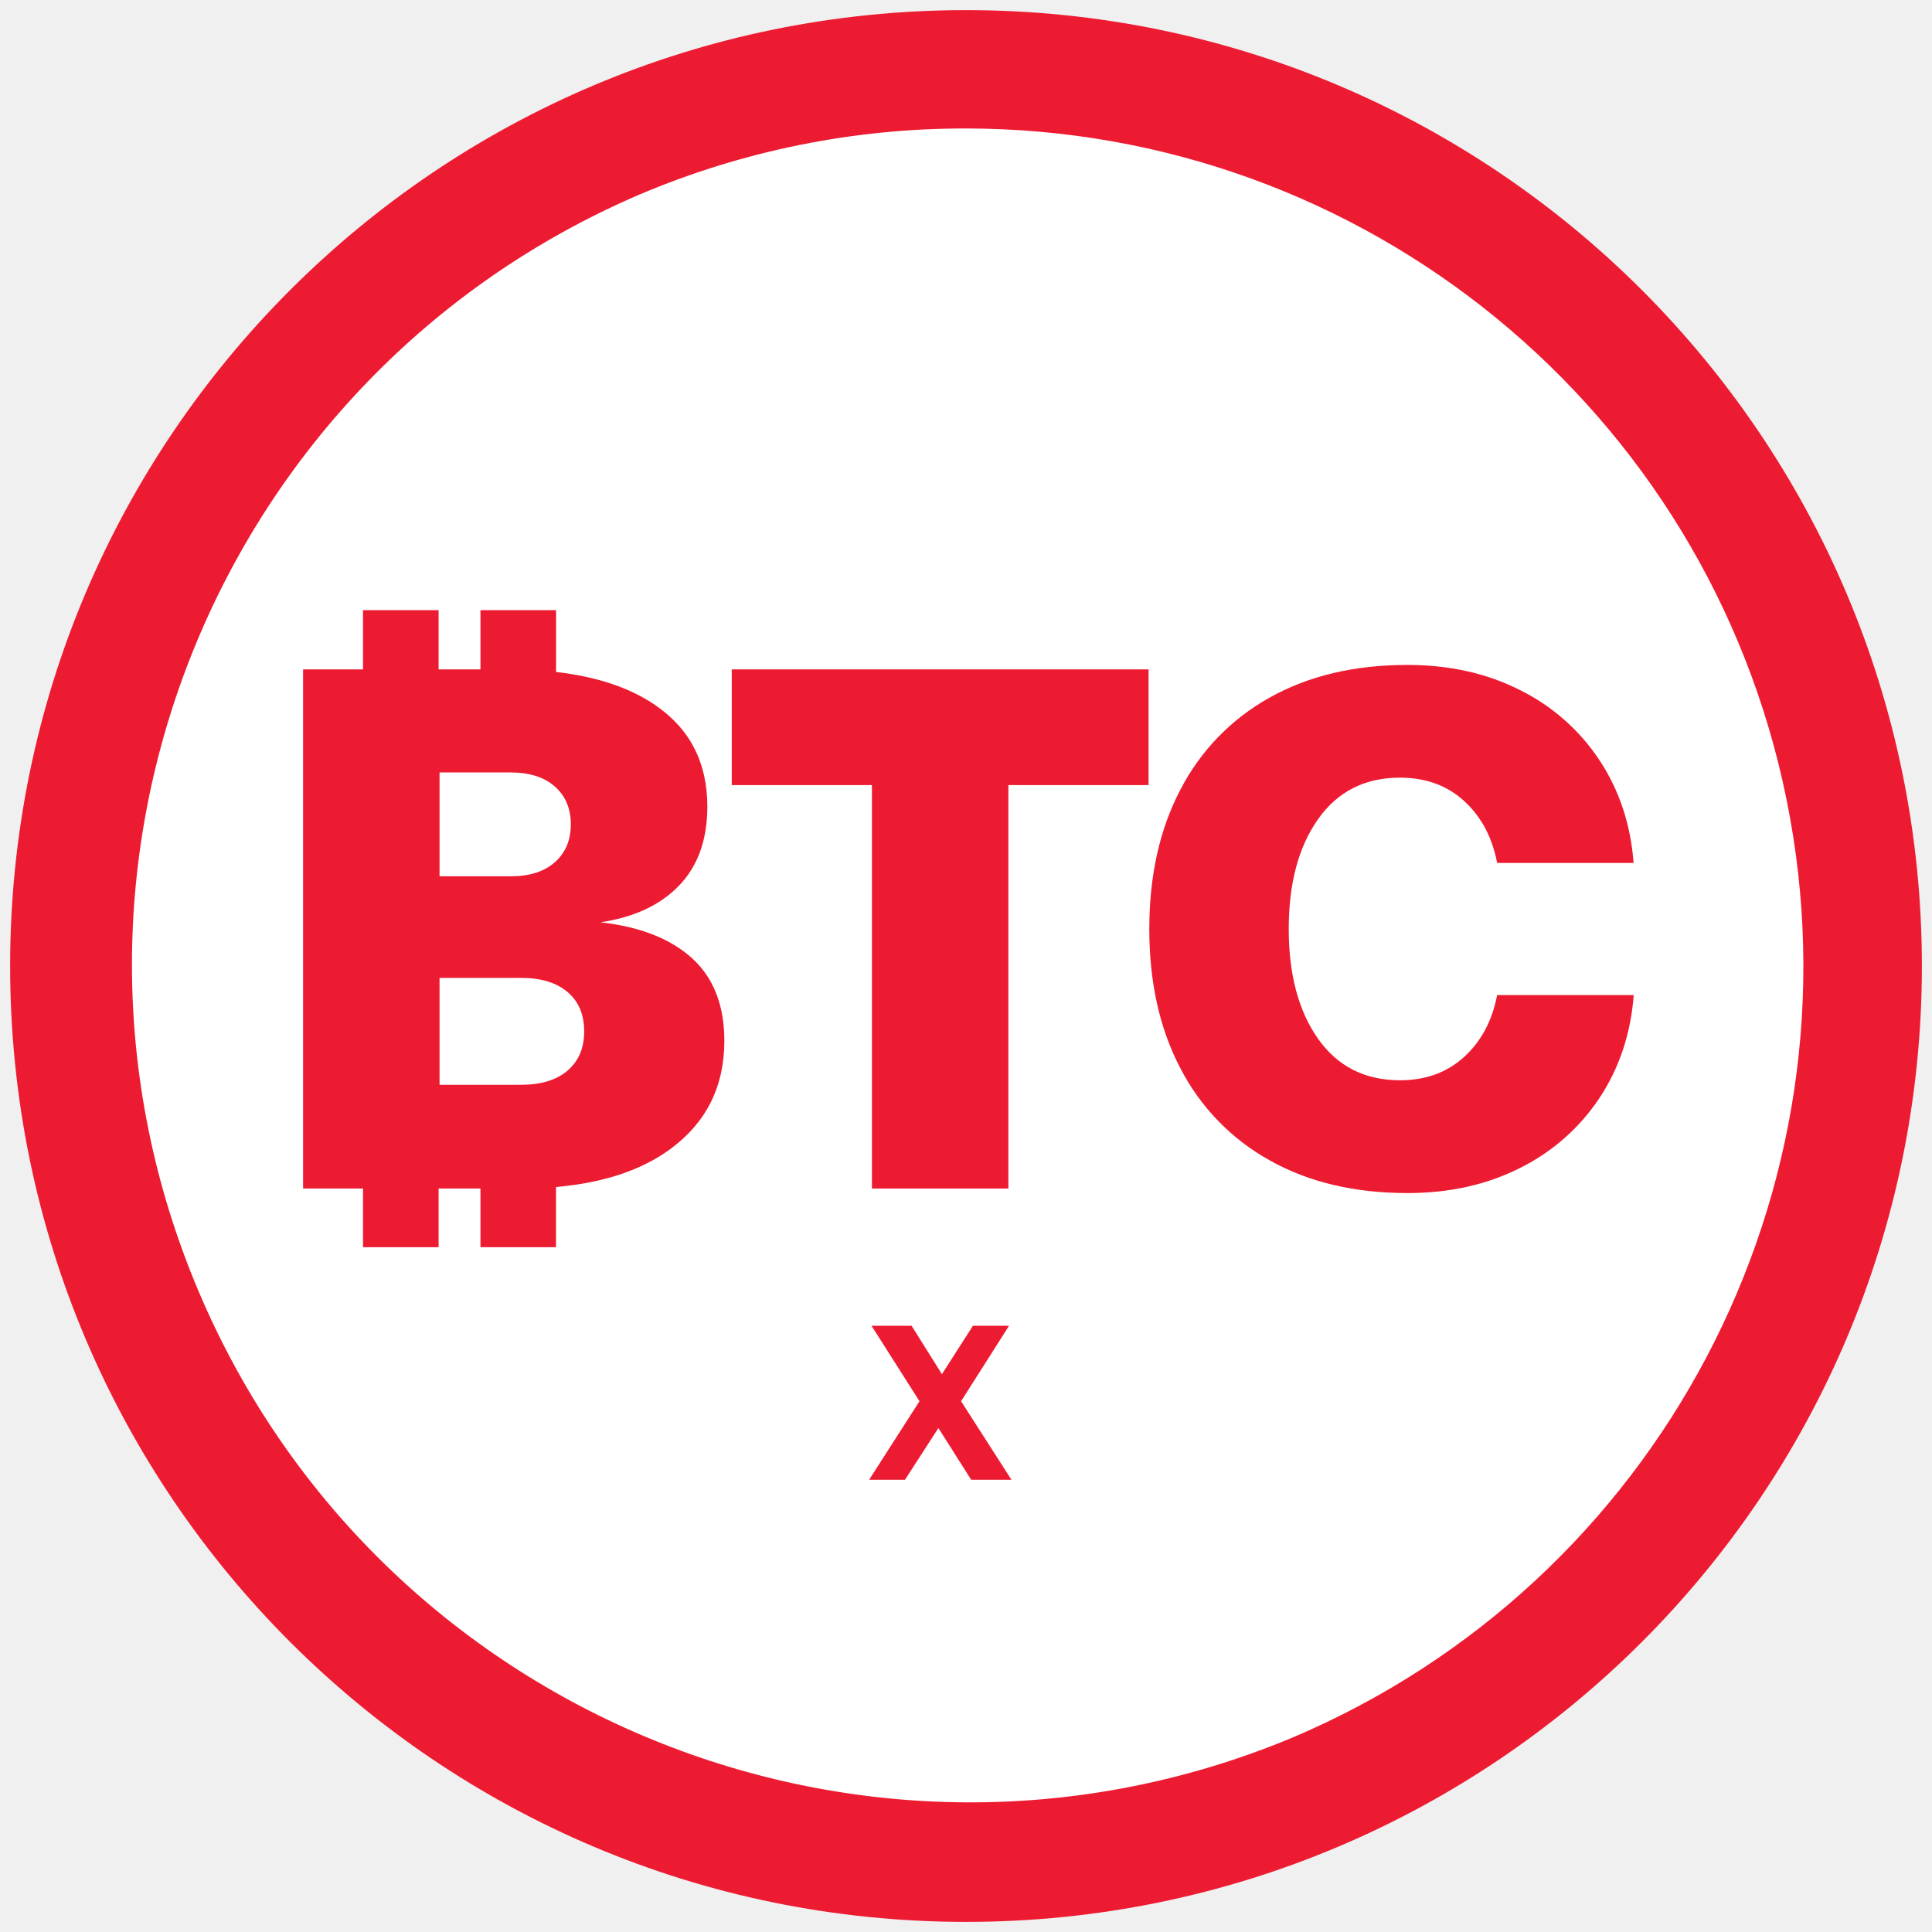
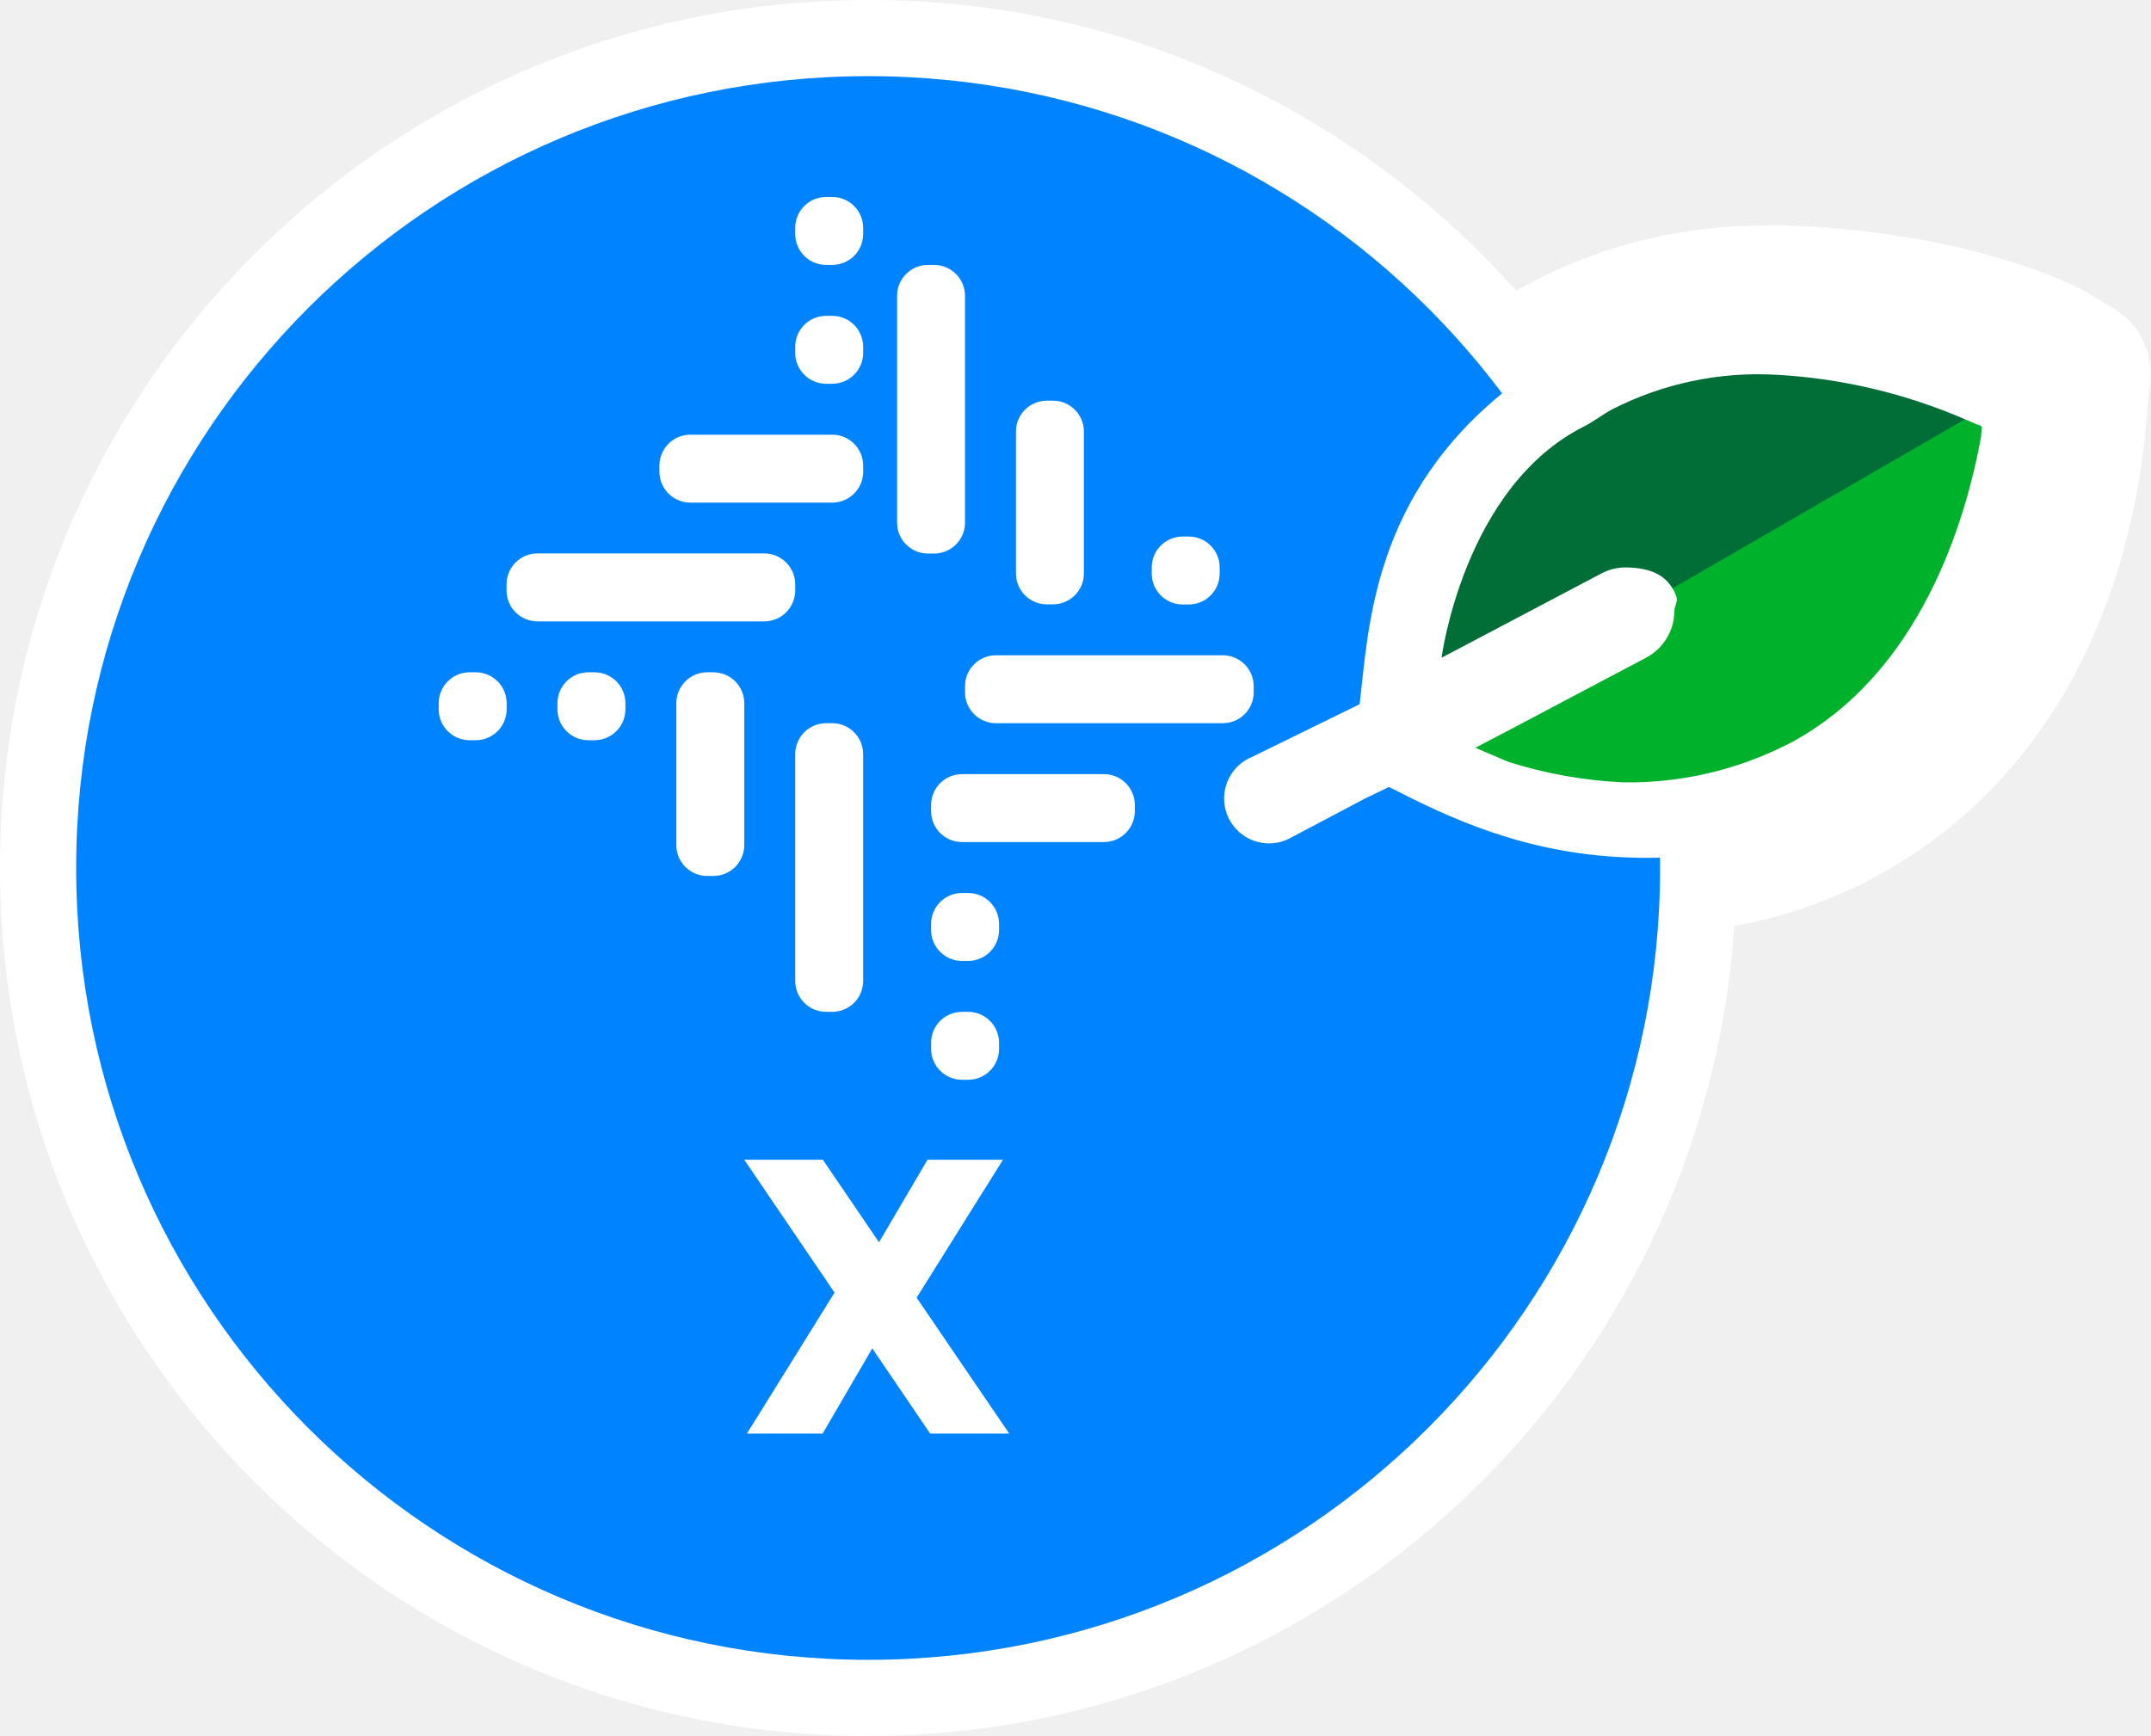
- <svg xmlns="http://www.w3.org/2000/svg" id="Layer_1" data-name="Layer 1" viewBox="0 0 1010.59 1010.59">
+ <svg xmlns="http://www.w3.org/2000/svg" id="Layer_1" data-name="Layer 1" viewBox="0 0 185.83 150">
  <defs>
-     <style>.cls-1{fill:#fff;}.cls-2{fill:#ed1b32;}</style>
+     <style>.cls-1{fill:#fff;}.cls-2{fill:#0083ff;}.cls-3{fill:#006e36;}.cls-4{fill:#00b22b;}</style>
  </defs>
-   <circle class="cls-1" cx="505.3" cy="505.3" r="444.84" />
-   <path class="cls-2" d="M362,501.24q-16.87-15.32-47.91-18.81,26.38-3.89,41.13-19.21T370,421.91q0-34.53-27.35-53.15-20-13.63-51.78-17.27V319.15H251.32v31h-21.9v-31H189.89v31H158.53V621.7h31.36v30.67h39.53V621.7h21.9v30.67h39.52V620.9q37.31-3.27,59.92-19.95,28.13-20.76,28.13-56.45Q378.89,516.57,362,501.24ZM229.92,404.06h37.24q14.74,0,23.08,7.37t8.34,19.79q0,12.4-8.34,19.78t-23.08,7.37H229.92Zm66.92,156q-8.73,7.37-24.25,7.37H229.92V511.52h42.67q15.53,0,24.25,7.37t8.73,20.56Q305.57,552.65,296.84,560Z" />
-   <polygon class="cls-2" points="382.77 410.66 456.09 410.66 456.09 621.7 527.47 621.7 527.47 410.66 600.8 410.66 600.8 350.14 382.77 350.14 382.77 410.66" />
-   <path class="cls-2" d="M765.87,552.84q-13.39,12.23-33.56,12.22-27.55,0-42.87-21.72t-15.33-57.42q0-35.7,15.33-57.42t42.87-21.72q20.18,0,33.56,12.22t17.26,32.39h71.38q-2.32-30.25-17.84-53.73A106.62,106.62,0,0,0,795.16,361q-26-13.2-59-13.19-41.52,0-72,17.07A115.66,115.66,0,0,0,617.47,413q-16.29,31-16.29,72.94t16.29,72.93A115.69,115.69,0,0,0,664.22,607q30.45,17.07,72,17.07,33,0,59-13.19a106.69,106.69,0,0,0,41.51-36.66q15.51-23.48,17.84-53.73H783.13Q779.24,540.63,765.87,552.84Z" />
-   <polygon class="cls-2" points="527.81 693.47 508.93 693.47 492.7 718.79 476.82 693.47 455.87 693.47 480.96 732.95 454.61 774.04 473.37 774.04 490.86 746.99 508.01 774.04 529.07 774.04 502.72 732.95 527.81 693.47" />
-   <path class="cls-2" d="M505.3,67.2A438.22,438.22,0,0,1,675.81,909a438.22,438.22,0,0,1-341-807.37A435.43,435.43,0,0,1,505.3,67.2m0-61.9c-276.15,0-500,223.85-500,500s223.85,500,500,500,500-223.86,500-500-223.86-500-500-500Z" />
+   <path class="cls-1" d="M75,150A75,75,0,0,1,75,0a74.07,74.07,0,0,1,34.1,8.19A75.62,75.62,0,0,1,131,25.13c.44-.25.88-.5,1.33-.74a43,43,0,0,1,20.4-4.9c.6,0,1.21,0,1.81,0,13.74.49,23,4.23,25.47,5.63l2.56,1.51a6.57,6.57,0,0,1,3.18,6.51l-.16,1.26,0,.2c-1.28,19.17-9.74,33.84-23.82,41.29-.85.45-1.64.84-2.43,1.19A40.49,40.49,0,0,1,149.83,80,75.1,75.1,0,0,1,75,150Z" />
+   <path class="cls-2" d="M143.42,75A68.42,68.42,0,1,1,75,6.58,68.42,68.42,0,0,1,143.42,75" />
+   <rect class="cls-1" x="68.7" y="17.02" width="5.87" height="5.87" rx="2.67" />
+   <rect class="cls-1" x="68.7" y="27.29" width="5.87" height="5.87" rx="2.67" />
+   <rect class="cls-1" x="37.9" y="58.09" width="5.87" height="5.87" rx="2.67" />
+   <rect class="cls-1" x="48.16" y="58.09" width="5.87" height="5.87" rx="2.67" />
+   <rect class="cls-1" x="56.97" y="37.56" width="17.6" height="5.87" rx="2.67" />
+   <rect class="cls-1" x="58.43" y="58.09" width="5.87" height="17.6" rx="2.67" />
+   <rect class="cls-1" x="83.37" y="56.62" width="24.94" height="5.87" rx="2.67" />
+   <rect class="cls-1" x="43.76" y="47.82" width="24.94" height="5.87" rx="2.67" />
+   <rect class="cls-1" x="99.5" y="46.36" width="5.87" height="5.87" rx="2.67" />
+   <rect class="cls-1" x="80.44" y="66.89" width="17.6" height="5.87" rx="2.67" />
+   <rect class="cls-1" x="80.44" y="77.16" width="5.87" height="5.87" rx="2.67" />
+   <rect class="cls-1" x="80.44" y="87.43" width="5.87" height="5.87" rx="2.67" />
+   <rect class="cls-1" x="77.5" y="22.89" width="5.87" height="24.94" rx="2.67" />
+   <rect class="cls-1" x="68.7" y="62.49" width="5.87" height="24.94" rx="2.67" />
+   <rect class="cls-1" x="87.77" y="34.62" width="5.87" height="17.6" rx="2.67" />
+   <path class="cls-3" d="M123,64l47.53-27.49s1-9.84-17.33-9.65-28.77,12.21-30.15,23S123,64,123,64" />
+   <path class="cls-4" d="M171.29,35.34,123.76,62.83s-1,9.84,17.33,9.65,28.77-12.21,30.16-23,0-14.13,0-14.13" />
+   <path class="cls-1" d="M176.74,30.85c-1.16-.67-9.38-4.28-22.41-4.75a36.78,36.78,0,0,0-18.89,4.11,33.2,33.2,0,0,0-5.12,3.34c-11.77,9.27-12.07,20.7-12.86,27.3l-9.31,4.56a3.88,3.88,0,1,0,3.21,7.06h0l.13-.07h0l2.12-1.12L117.92,69,120,68c5.07,2.6,11.62,5.76,20.64,6.09a35.74,35.74,0,0,0,16-3c.69-.31,1.37-.65,2-1C178,59.87,178.84,36.59,179.06,33.78l.19-1.45Zm-5.58,6.73,0,.1c-1.33,7.34-5.26,20.57-16.57,26.56l-.31.15a30.22,30.22,0,0,1-14,3.21,38.56,38.56,0,0,1-10-1.78l-2.82-1.21L130.54,63l11.65-6.16a4.61,4.61,0,0,0,2.27-2.75,4.56,4.56,0,0,0,.19-1.21c0-.65.38-.84.13-1.45a4,4,0,0,0-.19-.43l-.07-.11s0,0,0,0c-.8-1.4-2.25-1.8-3.88-1.86a4.58,4.58,0,0,0-2.35.55l-11.56,6.1-2.19,1.15s1.92-14.78,12.34-20c.81-.41,1.55-1,2.38-1.45a27.69,27.69,0,0,1,14.16-3,47.58,47.58,0,0,1,16.39,3.87l.76.33.65.26Z" />
+   <path class="cls-1" d="M80.36,123.87l-5-7.36-4.29,7.36H64.53l7.57-12.18-7.8-11.48h6.79l4.85,7.13,4.19-7.13h6.52l-7.46,11.92,8,11.74Z" />
</svg>
